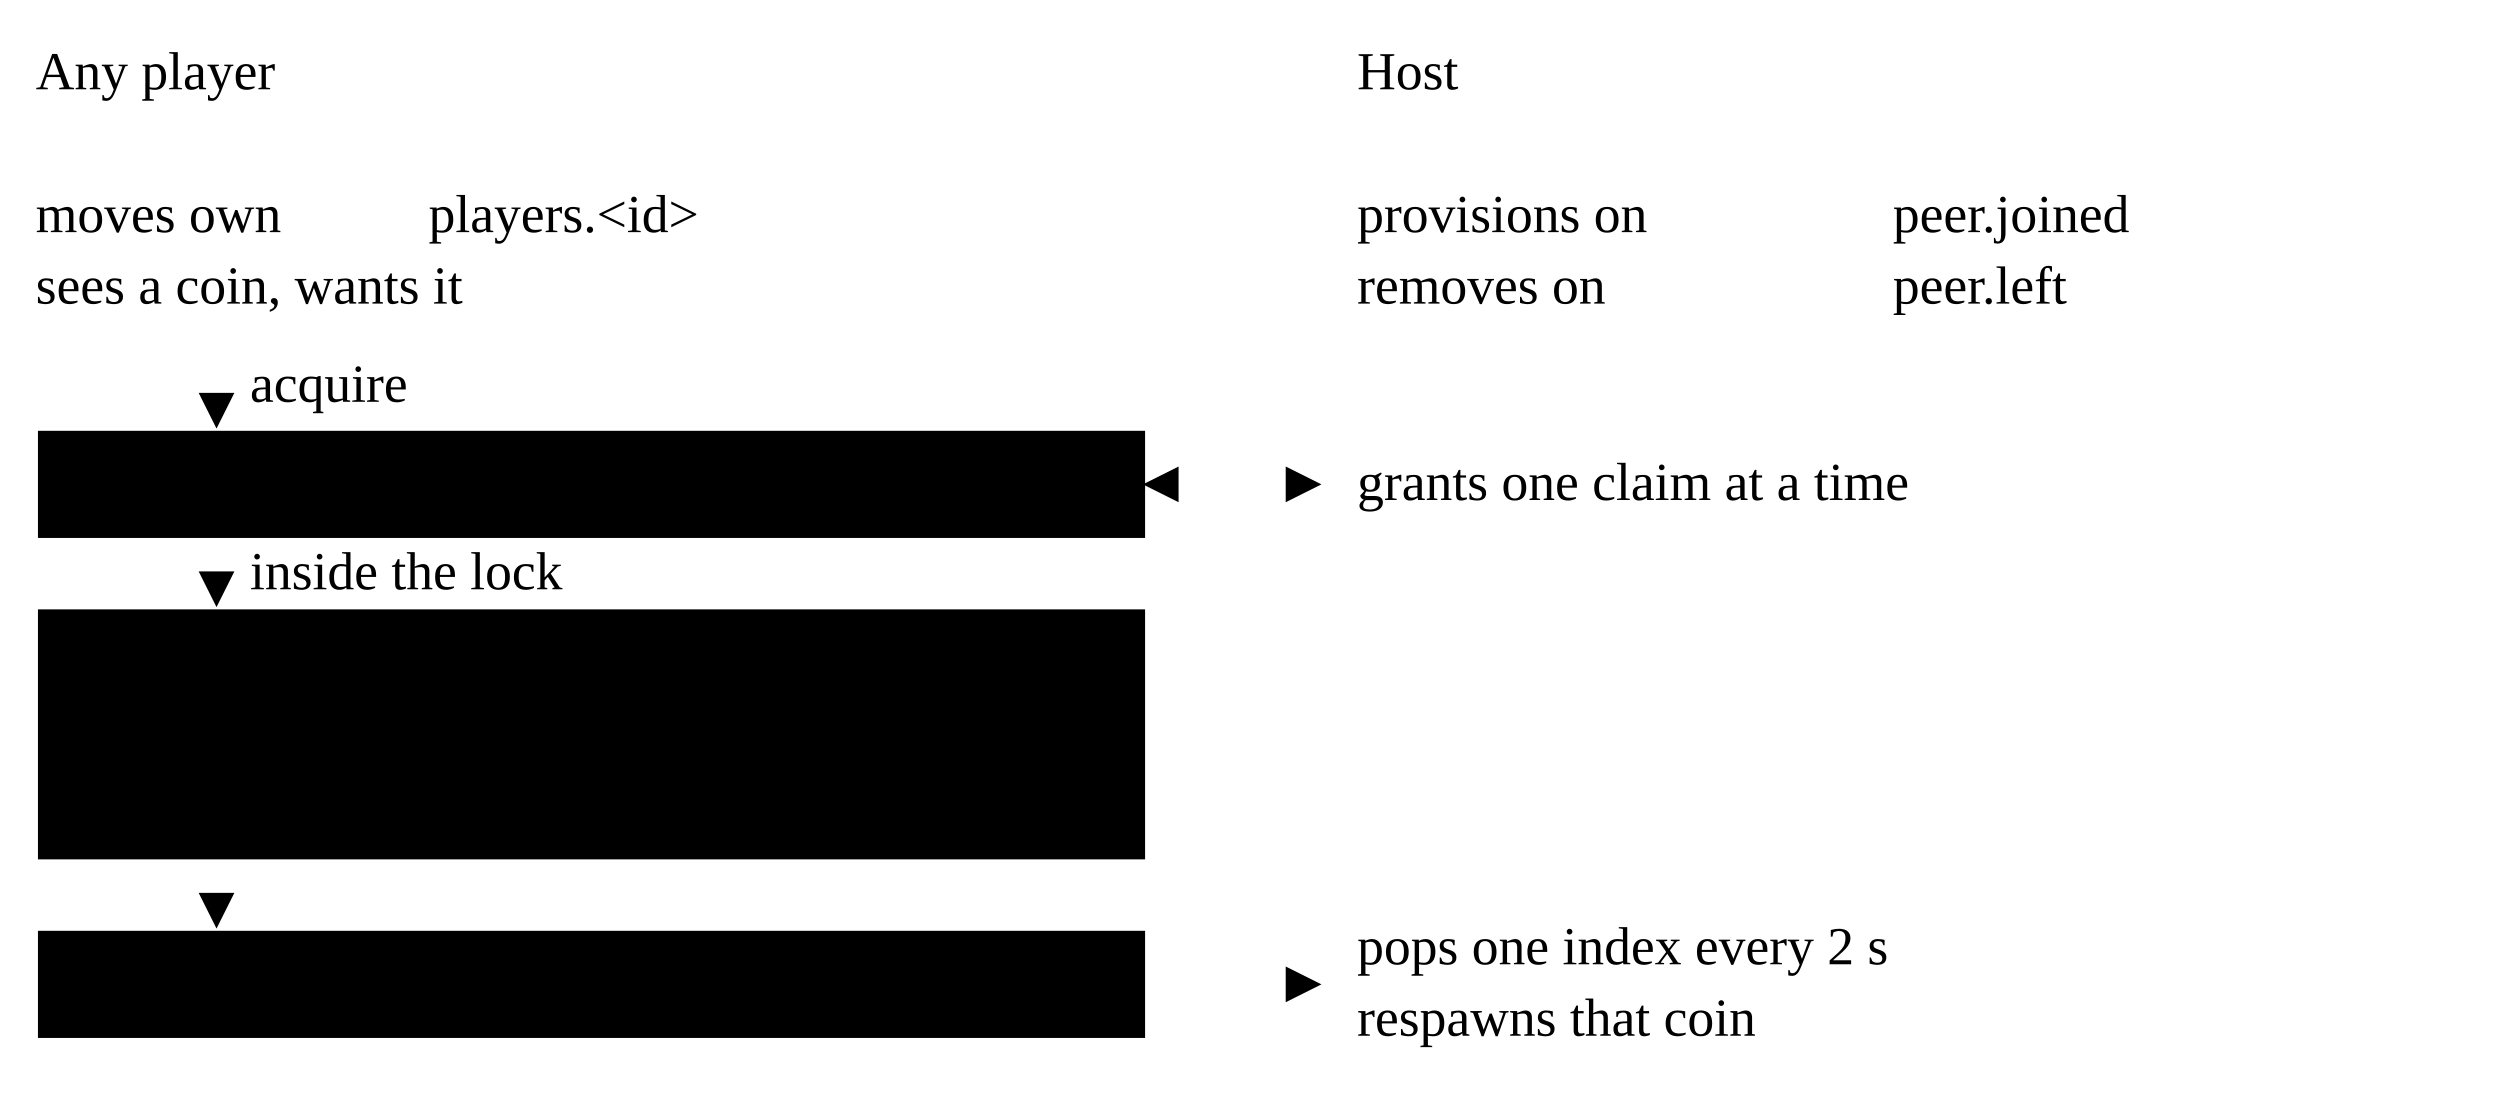
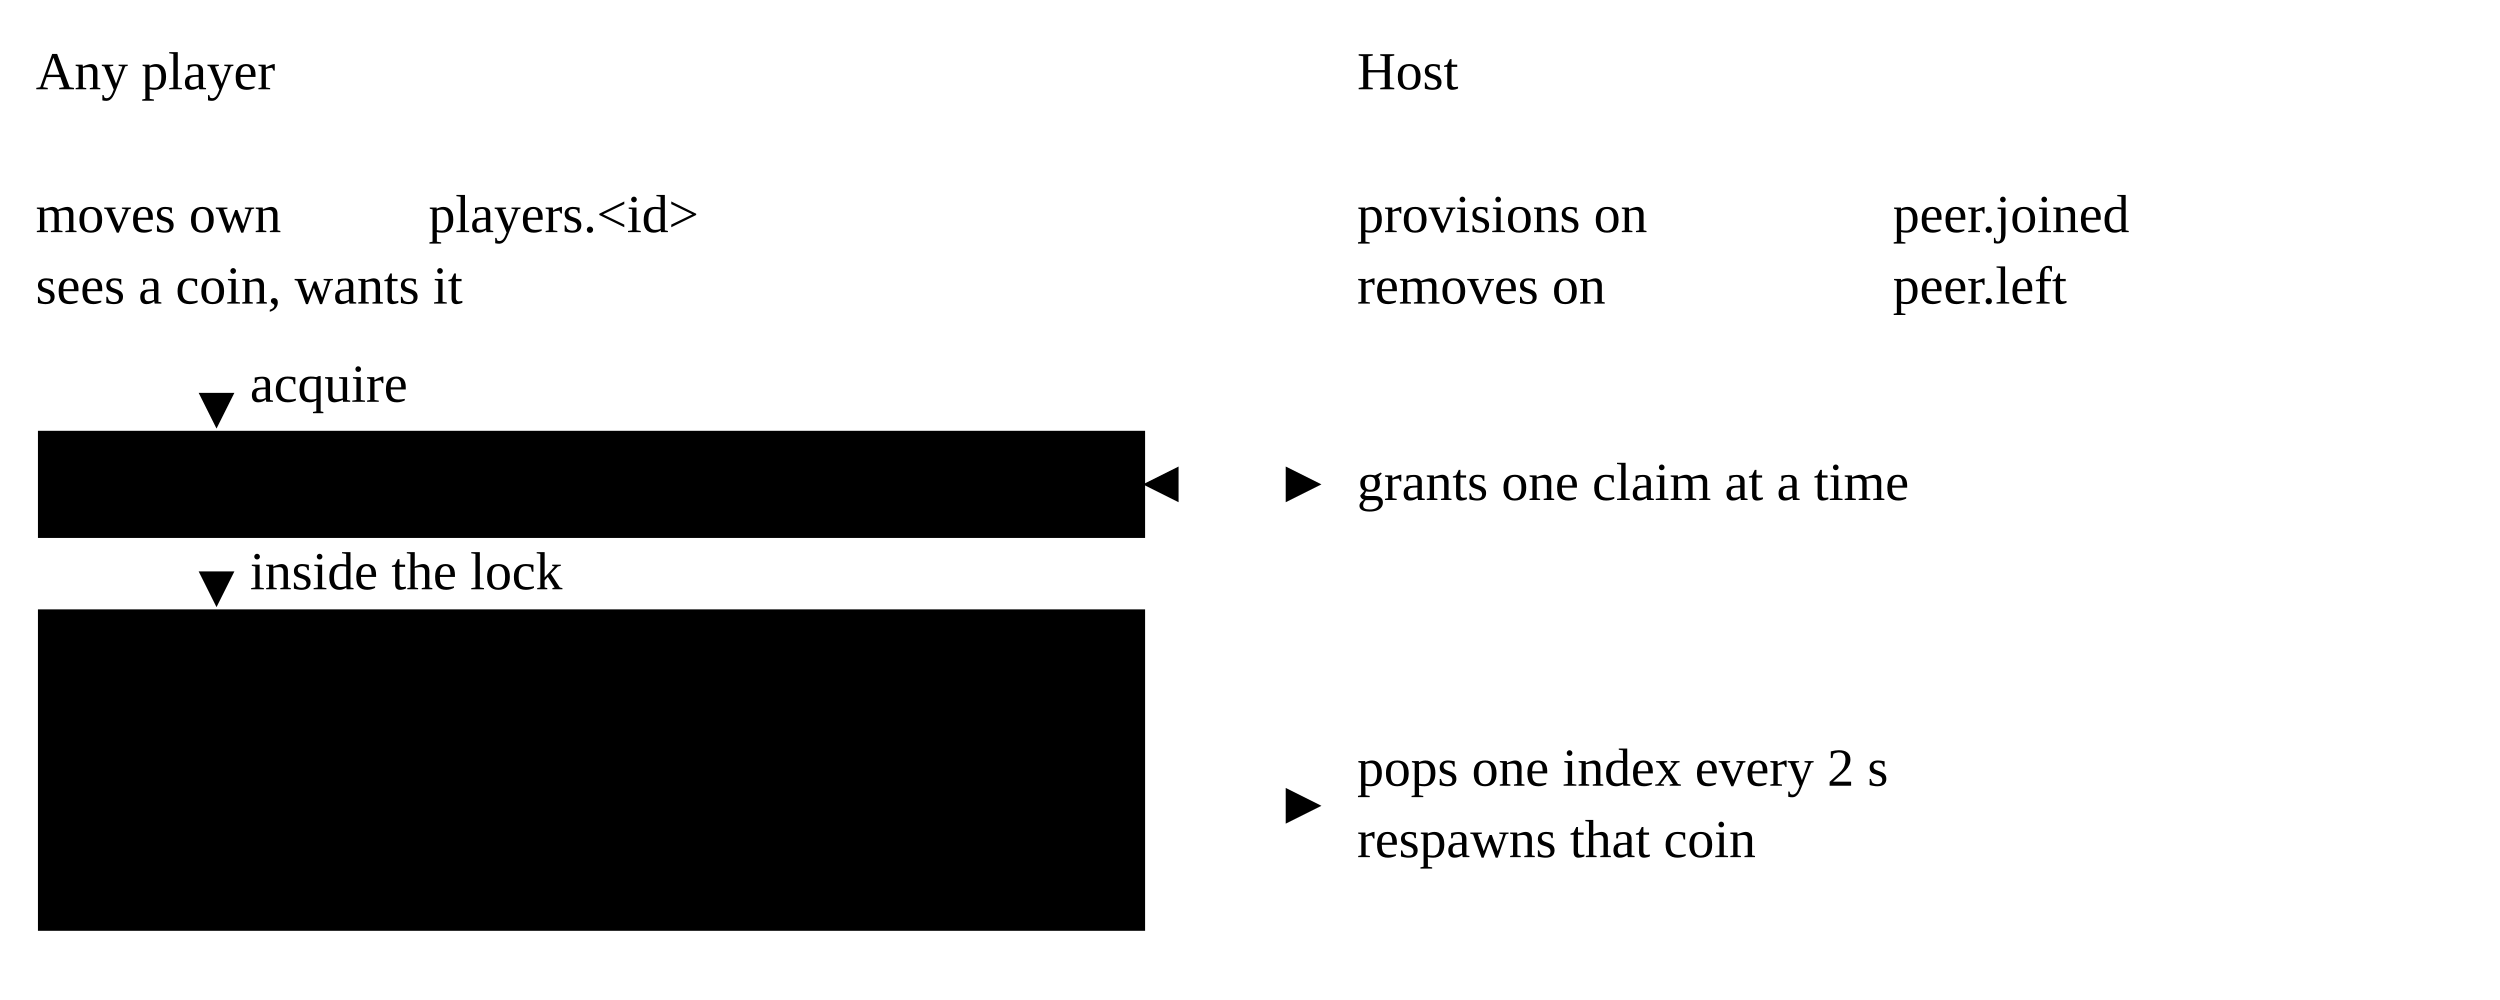
- <svg xmlns="http://www.w3.org/2000/svg" viewBox="0 0 560 248" role="img" aria-label="A player claims a coin through its lock, checks it is still free, scores, and pushes the coin's index on the respawn queue the host pops">
+ <svg xmlns="http://www.w3.org/2000/svg" viewBox="0 0 560 224" role="img" aria-label="A player claims a coin through its lock; inside the lock, if the coin is still free, it marks it taken, scores and pushes the coin's index on the respawn queue the host pops">
  <g class="d-stroke">
    <line x1="8.5" y1="28.5" x2="264.5" y2="28.5" />
    <line x1="296.5" y1="28.5" x2="552.5" y2="28.5" />
    <line x1="48.5" y1="76.5" x2="48.5" y2="88.5" />
    <line x1="264.5" y1="108.5" x2="288.5" y2="108.5" />
    <line x1="48.5" y1="120.5" x2="48.5" y2="128.5" />
-     <line x1="48.5" y1="192.5" x2="48.5" y2="200.5" />
-     <line x1="256.5" y1="220.5" x2="288.5" y2="220.5" />
+     <line x1="256.5" y1="180.5" x2="288.5" y2="180.5" />
  </g>
  <g class="d-box">
    <rect x="8.5" y="96.5" width="248" height="24" />
-     <rect x="8.5" y="136.5" width="248" height="56" />
-     <rect x="8.5" y="208.5" width="248" height="24" />
+     <rect x="8.5" y="136.5" width="248" height="72" />
  </g>
  <g class="d-head">
    <polygon points="44.5,88 48.5,96 52.5,88" />
    <polygon points="264,104.5 256,108.5 264,112.5" />
    <polygon points="288,104.5 296,108.5 288,112.5" />
    <polygon points="44.5,128 48.5,136 52.5,128" />
-     <polygon points="44.5,200 48.5,208 52.5,200" />
-     <polygon points="288,216.5 296,220.5 288,224.5" />
+     <polygon points="288,176.5 296,180.5 288,184.5" />
  </g>
  <g class="d-label">
    <text x="8" y="20">Any player</text>
    <text x="304" y="20">Host</text>
    <text x="8" y="52">moves own</text>
    <text x="96" y="52" class="d-mono">players.&lt;id&gt;</text>
    <text x="8" y="68">sees a coin, wants it</text>
    <text x="56" y="90" class="d-quiet">acquire</text>
    <text x="132" y="113" text-anchor="middle" class="d-mono d-gold">net.state.coins[i].lock</text>
    <text x="56" y="132" class="d-quiet">inside the lock</text>
    <text x="16" y="152">free:</text>
    <text x="72" y="152" class="d-mono d-gold">taken = true</text>
    <text x="72" y="168" class="d-mono">score + 1</text>
-     <text x="16" y="184" class="d-quiet">already taken: nothing</text>
-     <text x="132" y="225" text-anchor="middle" class="d-mono">net.state.respawns.push(i)</text>
+     <text x="72" y="184" class="d-mono">respawns.push(i)</text>
+     <text x="16" y="200" class="d-quiet">already taken: nothing</text>
    <text x="304" y="52">provisions on</text>
    <text x="424" y="52" class="d-mono">peer.joined</text>
    <text x="304" y="68">removes on</text>
    <text x="424" y="68" class="d-mono">peer.left</text>
    <text x="304" y="112">grants one claim at a time</text>
-     <text x="304" y="216">pops one index every 2 s</text>
-     <text x="304" y="232">respawns that coin</text>
+     <text x="304" y="176">pops one index every 2 s</text>
+     <text x="304" y="192">respawns that coin</text>
  </g>
</svg>
